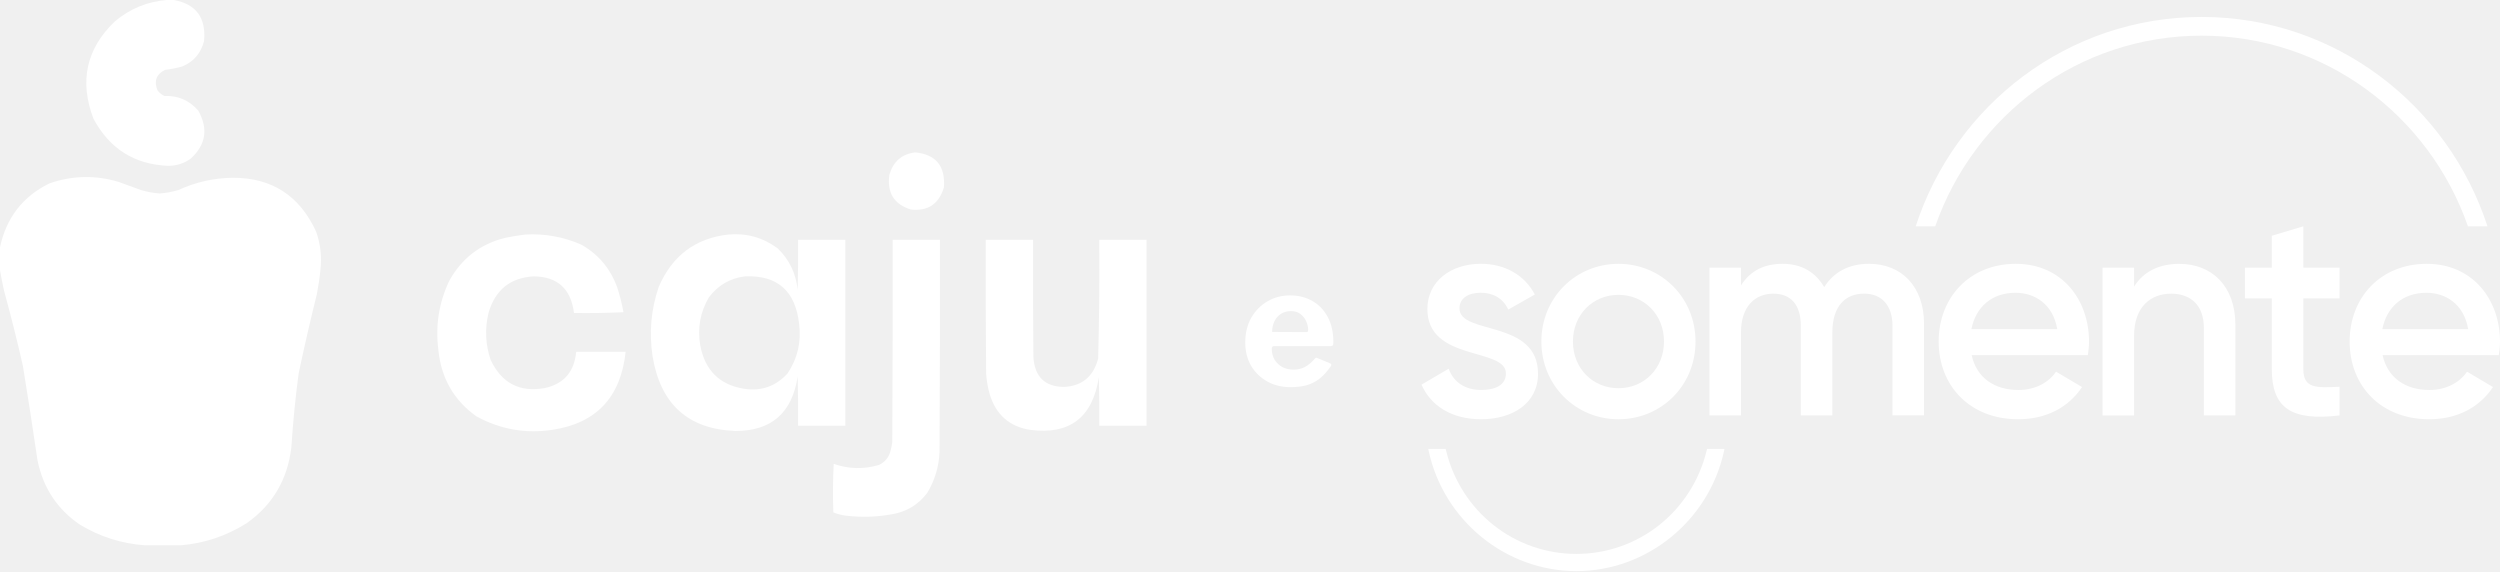
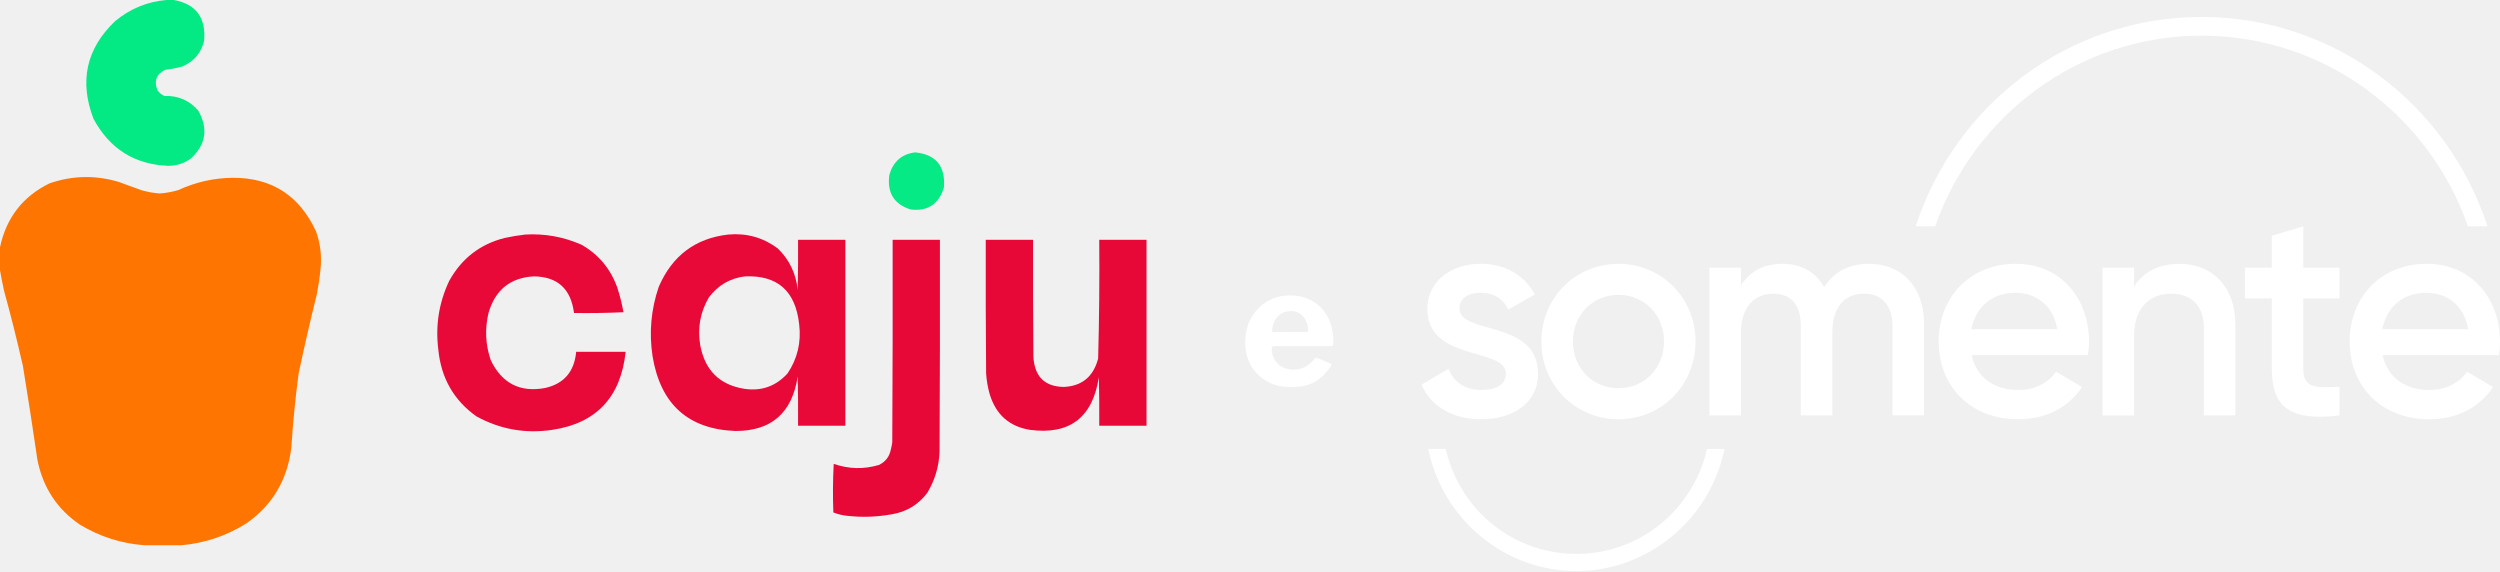
<svg xmlns="http://www.w3.org/2000/svg" width="107.431mm" height="24.542mm" viewBox="0 0 107.431 24.542" version="1.1" id="svg5" xml:space="preserve">
  <defs id="defs2">
    <clipPath id="clip0_20_392">
      <rect width="188" height="97" fill="#ffffff" transform="translate(0,64)" id="rect46" x="0" y="0" />
    </clipPath>
  </defs>
-   <g id="layer1" transform="translate(-60.79221,-147.1809)">
-     <g id="g292">
+   <g id="layer1" transform="translate(-59.80221,-180.8409)">
+     <g id="g292" transform="translate(-0.99,33.66)">
      <g style="fill:none" id="g480" transform="matrix(0.2645833,0,0,0.2645833,46.82206,147.9092)">
        <g id="g451">
          <g id="g447">
            <mask id="mask0_3_68" maskUnits="userSpaceOnUse" x="283" y="0" width="176" height="90">
              <path d="M 458.839,0 H 283.677 v 90 h 175.162 z" fill="#ffffff" id="path424" />
            </mask>
            <g id="g445">
              <path d="m 302.599,57.947 c 0,4.801 -4.124,7.392 -9.247,7.392 -4.743,0 -8.157,-2.158 -9.675,-5.617 l 4.412,-2.592 c 0.76,2.159 2.656,3.454 5.263,3.454 2.279,0 4.033,-0.77 4.033,-2.688 0,-4.271 -12.756,-1.872 -12.756,-10.464 0,-4.511 3.842,-7.342 8.677,-7.342 3.888,0 7.114,1.822 8.773,4.99 l -4.315,2.449 c -0.853,-1.872 -2.516,-2.735 -4.458,-2.735 -1.941,0 -3.463,0.816 -3.463,2.545 0,4.367 12.756,1.729 12.756,10.607 z" fill="#ffffff" id="path427" />
              <path d="m 303.142,52.717 c 0,-7.152 5.596,-12.622 12.519,-12.622 6.922,0 12.519,5.47 12.519,12.622 0,7.152 -5.551,12.622 -12.519,12.622 -6.969,0 -12.519,-5.52 -12.519,-12.622 z m 19.919,0 c 0,-4.367 -3.226,-7.582 -7.396,-7.582 -4.171,0 -7.397,3.215 -7.397,7.582 0,4.367 3.226,7.582 7.397,7.582 4.17,0 7.396,-3.215 7.396,-7.582 z" fill="#ffffff" id="path429" />
              <path d="m 380.622,60.589 c 2.843,0 4.98,-1.296 6.115,-2.975 l 4.22,2.495 c -2.182,3.265 -5.737,5.23 -10.385,5.23 -7.825,0 -12.901,-5.423 -12.901,-12.622 0,-7.199 5.072,-12.622 12.519,-12.622 7.446,0 11.903,5.76 11.903,12.669 0,0.72 -0.095,1.489 -0.191,2.159 h -18.876 c 0.807,3.745 3.796,5.663 7.588,5.663 z m 6.307,-9.887 c -0.712,-4.128 -3.701,-5.903 -6.782,-5.903 -3.841,0 -6.448,2.306 -7.159,5.903 z" fill="#ffffff" id="path431" />
              <path d="m 415.865,49.982 v 14.735 h -5.122 V 50.512 c 0,-3.648 -2.088,-5.567 -5.313,-5.567 -3.226,0 -6.025,2.015 -6.025,6.913 v 12.862 h -5.122 V 40.725 h 5.122 v 3.071 c 1.564,-2.495 4.124,-3.694 7.351,-3.694 5.314,0 9.105,3.648 9.105,9.887 z" fill="#ffffff" id="path433" />
              <path d="m 426.901,45.712 v 11.52 c 0,3.071 1.992,3.025 5.879,2.832 v 4.654 c -7.874,0.959 -11.001,-1.25 -11.001,-7.485 V 45.712 h -4.362 v -4.99 h 4.362 v -5.184 l 5.122,-1.536 v 6.719 h 5.879 v 4.99 z" fill="#ffffff" id="path435" />
              <path d="m 447.363,60.589 c 2.844,0 4.981,-1.296 6.12,-2.975 l 4.221,2.495 c -2.183,3.265 -5.738,5.23 -10.386,5.23 -7.825,0 -12.901,-5.423 -12.901,-12.622 0,-7.199 5.076,-12.622 12.518,-12.622 7.442,0 11.904,5.76 11.904,12.669 0,0.72 -0.096,1.489 -0.191,2.159 h -18.876 c 0.806,3.745 3.796,5.663 7.587,5.663 z m 6.308,-9.887 c -0.711,-4.128 -3.701,-5.903 -6.782,-5.903 -3.841,0 -6.448,2.306 -7.159,5.903 z" fill="#ffffff" id="path437" />
              <path d="m 356.333,40.095 c -3.176,0 -5.692,1.296 -7.255,3.791 -1.376,-2.398 -3.651,-3.791 -6.735,-3.791 -3.085,0 -5.264,1.153 -6.782,3.505 v -2.878 h -5.122 v 23.995 h 5.122 V 51.278 c 0,-4.367 2.37,-6.336 5.264,-6.336 2.894,0 4.457,1.872 4.457,5.23 v 14.541 h 5.122 V 51.274 c 0,-4.367 2.133,-6.336 5.168,-6.336 2.798,0 4.599,1.872 4.599,5.23 v 14.541 h 5.122 V 49.831 c 0,-6 -3.605,-9.74 -8.964,-9.74 z" fill="#ffffff" id="path439" />
              <path d="m 329.996,70.388 c -2.382,9.903 -11.086,16.823 -21.17,16.823 -10.084,0 -18.788,-6.917 -21.169,-16.823 l -0.054,-0.224 h -2.832 l 0.076,0.36 c 2.458,11.288 12.542,19.481 23.979,19.481 11.437,0 21.521,-8.193 23.979,-19.481 l 0.077,-0.36 h -2.833 z" fill="#ffffff" id="path441" />
              <path d="M 410.372,0 C 388.714,0 370.358,14.259 363.94,34.002 h 3.173 c 6.295,-18.038 23.279,-30.962 43.259,-30.962 19.981,0 36.965,12.928 43.26,30.962 h 3.173 C 450.384,14.259 432.027,0 410.372,0 Z" fill="#ffffff" id="path443" />
            </g>
          </g>
          <path d="m 259.359,53.896 c 0,0.668 0.153,1.264 0.46,1.788 0.325,0.506 0.75,0.903 1.274,1.192 0.542,0.271 1.147,0.406 1.815,0.406 0.651,0 1.247,-0.136 1.789,-0.406 0.56,-0.289 1.12,-0.759 1.68,-1.409 0.072,-0.072 0.135,-0.108 0.189,-0.108 0.055,-0.018 0.154,0.009 0.298,0.081 l 1.951,0.813 c 0.253,0.108 0.28,0.289 0.082,0.542 -0.578,0.831 -1.184,1.49 -1.816,1.978 -0.632,0.488 -1.337,0.84 -2.113,1.057 -0.759,0.199 -1.617,0.298 -2.575,0.298 -1.409,0 -2.664,-0.307 -3.766,-0.921 -1.102,-0.614 -1.978,-1.463 -2.628,-2.547 -0.633,-1.102 -0.949,-2.357 -0.949,-3.767 0,-1.554 0.325,-2.899 0.976,-4.037 0.668,-1.156 1.553,-2.05 2.655,-2.683 1.102,-0.632 2.312,-0.948 3.631,-0.948 1.391,0 2.61,0.307 3.658,0.921 1.048,0.596 1.87,1.454 2.466,2.574 0.614,1.12 0.921,2.484 0.921,4.092 0,0.199 -0.018,0.352 -0.054,0.461 -0.036,0.108 -0.172,0.172 -0.406,0.19 h -9.213 c -0.109,0 -0.19,0.036 -0.244,0.108 -0.054,0.072 -0.081,0.181 -0.081,0.325 z m 5.446,-2.71 c 0.199,0 0.325,-0.018 0.379,-0.054 0.055,-0.054 0.082,-0.163 0.082,-0.325 0,-0.452 -0.109,-0.912 -0.325,-1.382 -0.199,-0.47 -0.506,-0.858 -0.922,-1.165 -0.397,-0.325 -0.912,-0.488 -1.544,-0.488 -0.596,0 -1.129,0.145 -1.599,0.434 -0.47,0.289 -0.831,0.696 -1.084,1.219 -0.253,0.506 -0.379,1.084 -0.379,1.734 z" fill="#ffffff" id="path449" />
        </g>
      </g>
      <g style="clip-rule:evenodd;fill-rule:evenodd;image-rendering:optimizeQuality;shape-rendering:geometricPrecision;text-rendering:geometricPrecision" id="g530" transform="matrix(0.03126208,0,0,0.03209802,60.80784,147.197)">
        <g id="g484">
-           <path style="opacity:0.987;fill:#ffffff" fill="#00e983" d="m 228.5,-0.5 c 3.333,0 6.667,0 10,0 30.638,5.49 44.472,23.823 41.5,55 -4.321,16.322 -14.321,27.655 -30,34 -7.71,2.121 -15.543,3.621 -23.5,4.5 -12.159,5.806 -15.659,14.973 -10.5,27.5 2.592,3.262 5.759,5.762 9.5,7.5 18.63,-0.763 34.13,5.737 46.5,19.5 14.063,24.354 10.563,45.854 -10.5,64.5 -9.308,6.412 -19.642,9.579 -31,9.5 -46.181,-1.824 -80.347,-22.824 -102.5,-63 -19.732,-50.236 -9.898,-93.736 29.5,-130.5 20.771,-16.865 44.438,-26.365 71,-28.5 z" id="path482" />
+           <path style="opacity:0.987;fill:#00e983;fill-opacity:1" fill="#00e983" d="m 228.5,-0.5 c 3.333,0 6.667,0 10,0 30.638,5.49 44.472,23.823 41.5,55 -4.321,16.322 -14.321,27.655 -30,34 -7.71,2.121 -15.543,3.621 -23.5,4.5 -12.159,5.806 -15.659,14.973 -10.5,27.5 2.592,3.262 5.759,5.762 9.5,7.5 18.63,-0.763 34.13,5.737 46.5,19.5 14.063,24.354 10.563,45.854 -10.5,64.5 -9.308,6.412 -19.642,9.579 -31,9.5 -46.181,-1.824 -80.347,-22.824 -102.5,-63 -19.732,-50.236 -9.898,-93.736 29.5,-130.5 20.771,-16.865 44.438,-26.365 71,-28.5 z" id="path482" />
        </g>
        <g id="g488">
-           <path style="opacity:0.976;fill:#ffffff" fill="#00e983" d="m 1257.5,203.5 c 28.53,2.702 41.7,18.369 39.5,47 -6.98,22.251 -22.15,32.085 -45.5,29.5 -23.07,-6.946 -32.9,-22.446 -29.5,-46.5 5.34,-17.847 17.17,-27.847 35.5,-30 z" id="path486" />
+           <path style="opacity:0.976;fill:#00e983;fill-opacity:1" fill="#00e983" d="m 1257.5,203.5 c 28.53,2.702 41.7,18.369 39.5,47 -6.98,22.251 -22.15,32.085 -45.5,29.5 -23.07,-6.946 -32.9,-22.446 -29.5,-46.5 5.34,-17.847 17.17,-27.847 35.5,-30 z" id="path486" />
        </g>
        <g id="g492">
-           <path style="opacity:0.996;fill:#ffffff" fill="#fe7500" d="m 248.5,729.5 c -16.667,0 -33.333,0 -50,0 -31.765,-2.194 -61.432,-11.361 -89,-27.5 C 78.164,681.303 58.664,652.47 51,615.5 44.706,573.443 38.039,531.443 31,489.5 23.116,455.629 14.449,421.963 5,388.5 c -2.052,-9.096 -3.885,-18.096 -5.5,-27 0,-10.333 0,-20.667 0,-31 8.653,-39.503 31.32,-68.003 68,-85.5 31.416,-10.607 63.083,-11.274 95,-2 10.333,3.667 20.667,7.333 31,11 8.392,2.413 16.892,3.913 25.5,4.5 8.608,-0.587 17.108,-2.087 25.5,-4.5 23.864,-10.716 48.864,-16.216 75,-16.5 53.566,-0.15 91.732,23.85 114.5,72 6.008,16.51 8.008,33.51 6,51 -1.125,11.082 -2.791,22.082 -5,33 -8.966,35.196 -17.299,70.529 -25,106 -4.49,32.879 -7.823,65.879 -10,99 -5.325,43.17 -25.825,77.003 -61.5,101.5 -27.744,16.97 -57.744,26.804 -90,29.5 z" id="path490" />
+           <path style="opacity:0.996;fill:#fe7500;fill-opacity:1" fill="#fe7500" d="m 248.5,729.5 c -16.667,0 -33.333,0 -50,0 -31.765,-2.194 -61.432,-11.361 -89,-27.5 C 78.164,681.303 58.664,652.47 51,615.5 44.706,573.443 38.039,531.443 31,489.5 23.116,455.629 14.449,421.963 5,388.5 c -2.052,-9.096 -3.885,-18.096 -5.5,-27 0,-10.333 0,-20.667 0,-31 8.653,-39.503 31.32,-68.003 68,-85.5 31.416,-10.607 63.083,-11.274 95,-2 10.333,3.667 20.667,7.333 31,11 8.392,2.413 16.892,3.913 25.5,4.5 8.608,-0.587 17.108,-2.087 25.5,-4.5 23.864,-10.716 48.864,-16.216 75,-16.5 53.566,-0.15 91.732,23.85 114.5,72 6.008,16.51 8.008,33.51 6,51 -1.125,11.082 -2.791,22.082 -5,33 -8.966,35.196 -17.299,70.529 -25,106 -4.49,32.879 -7.823,65.879 -10,99 -5.325,43.17 -25.825,77.003 -61.5,101.5 -27.744,16.97 -57.744,26.804 -90,29.5 z" id="path490" />
        </g>
        <g id="g496">
-           <path style="opacity:0.984;fill:#ffffff" fill="#e70536" d="m 721.5,313.5 c 26.765,-1.487 52.431,3.013 77,13.5 23.596,12.938 40.096,32.105 49.5,57.5 3.619,10.809 6.452,21.809 8.5,33 -22.657,1 -45.324,1.333 -68,1 -4.213,-32.373 -22.713,-48.707 -55.5,-49 -32.169,1.841 -52.836,18.175 -62,49 -5.216,21.302 -4.216,42.302 3,63 15.209,31.098 40.043,43.598 74.5,37.5 26.144,-5.647 40.477,-21.813 43,-48.5 22.667,0 45.333,0 68,0 -6.675,60.843 -40.342,95.676 -101,104.5 -36.732,5.327 -71.399,-0.673 -104,-18 -31.204,-21.546 -48.704,-51.38 -52.5,-89.5 -4.142,-32.208 0.858,-62.875 15,-92 17.112,-30.085 42.612,-49.252 76.5,-57.5 9.411,-1.937 18.745,-3.437 28,-4.5 z" id="path494" />
+           <path style="opacity:0.984;fill:#e80536;fill-opacity:1" fill="#e70536" d="m 721.5,313.5 c 26.765,-1.487 52.431,3.013 77,13.5 23.596,12.938 40.096,32.105 49.5,57.5 3.619,10.809 6.452,21.809 8.5,33 -22.657,1 -45.324,1.333 -68,1 -4.213,-32.373 -22.713,-48.707 -55.5,-49 -32.169,1.841 -52.836,18.175 -62,49 -5.216,21.302 -4.216,42.302 3,63 15.209,31.098 40.043,43.598 74.5,37.5 26.144,-5.647 40.477,-21.813 43,-48.5 22.667,0 45.333,0 68,0 -6.675,60.843 -40.342,95.676 -101,104.5 -36.732,5.327 -71.399,-0.673 -104,-18 -31.204,-21.546 -48.704,-51.38 -52.5,-89.5 -4.142,-32.208 0.858,-62.875 15,-92 17.112,-30.085 42.612,-49.252 76.5,-57.5 9.411,-1.937 18.745,-3.437 28,-4.5 z" id="path494" />
        </g>
        <g id="g500">
-           <path style="opacity:0.984;fill:#ffffff" fill="#e70536" d="m 1000.5,313.5 c 25.1,-2.228 47.77,3.938 68,18.5 15.93,15.036 25.1,33.536 27.5,55.5 0.5,-22.331 0.67,-44.664 0.5,-67 21.67,0 43.33,0 65,0 0,83 0,166 0,249 -21.67,0 -43.33,0 -65,0 0.17,-22.003 0,-44.003 -0.5,-66 -7.59,48.723 -36.09,73.056 -85.5,73 -65.035,-2.362 -103.035,-35.695 -114,-100 -4.939,-31.752 -2.106,-62.752 8.5,-93 18.477,-41.654 50.31,-64.988 95.5,-70 z m 23,56 c 44.67,-1.83 69.51,19.504 74.5,64 3.04,24.147 -2.29,46.147 -16,66 -16.14,17.16 -35.98,23.994 -59.5,20.5 -33.928,-5.262 -54.095,-24.762 -60.5,-58.5 -3.948,-22.921 0.052,-44.255 12,-64 12.63,-16.23 29.13,-25.564 49.5,-28 z" id="path498" />
+           <path style="opacity:0.984;fill:#e80536;fill-opacity:1" fill="#e70536" d="m 1000.5,313.5 c 25.1,-2.228 47.77,3.938 68,18.5 15.93,15.036 25.1,33.536 27.5,55.5 0.5,-22.331 0.67,-44.664 0.5,-67 21.67,0 43.33,0 65,0 0,83 0,166 0,249 -21.67,0 -43.33,0 -65,0 0.17,-22.003 0,-44.003 -0.5,-66 -7.59,48.723 -36.09,73.056 -85.5,73 -65.035,-2.362 -103.035,-35.695 -114,-100 -4.939,-31.752 -2.106,-62.752 8.5,-93 18.477,-41.654 50.31,-64.988 95.5,-70 z m 23,56 c 44.67,-1.83 69.51,19.504 74.5,64 3.04,24.147 -2.29,46.147 -16,66 -16.14,17.16 -35.98,23.994 -59.5,20.5 -33.928,-5.262 -54.095,-24.762 -60.5,-58.5 -3.948,-22.921 0.052,-44.255 12,-64 12.63,-16.23 29.13,-25.564 49.5,-28 z" id="path498" />
        </g>
        <g id="g504">
-           <path style="opacity:0.986;fill:#ffffff" fill="#e70536" d="m 1226.5,320.5 c 21.67,0 43.33,0 65,0 0.17,94.667 0,189.334 -0.5,284 -0.89,19.894 -6.55,38.228 -17,55 -12.35,15.768 -28.52,25.268 -48.5,28.5 -20.57,3.652 -41.24,4.319 -62,2 -6.4,-0.643 -12.57,-2.143 -18.5,-4.5 -0.83,-21.674 -0.67,-43.341 0.5,-65 20.57,6.996 41.24,7.496 62,1.5 8.93,-4.016 14.43,-10.849 16.5,-20.5 0.88,-3.289 1.55,-6.623 2,-10 0.5,-90.333 0.67,-180.666 0.5,-271 z" id="path502" />
+           <path style="opacity:0.986;fill:#e80536;fill-opacity:1" fill="#e70536" d="m 1226.5,320.5 c 21.67,0 43.33,0 65,0 0.17,94.667 0,189.334 -0.5,284 -0.89,19.894 -6.55,38.228 -17,55 -12.35,15.768 -28.52,25.268 -48.5,28.5 -20.57,3.652 -41.24,4.319 -62,2 -6.4,-0.643 -12.57,-2.143 -18.5,-4.5 -0.83,-21.674 -0.67,-43.341 0.5,-65 20.57,6.996 41.24,7.496 62,1.5 8.93,-4.016 14.43,-10.849 16.5,-20.5 0.88,-3.289 1.55,-6.623 2,-10 0.5,-90.333 0.67,-180.666 0.5,-271 z" id="path502" />
        </g>
        <g id="g508">
-           <path style="opacity:0.987;fill:#ffffff" fill="#e70536" d="m 1575.5,320.5 c 0,83 0,166 0,249 -21.67,0 -43.33,0 -65,0 0.17,-21.669 0,-43.336 -0.5,-65 -8.62,53.933 -40.12,77.433 -94.5,70.5 -28.33,-4.326 -46.83,-20.159 -55.5,-47.5 -2.69,-9.149 -4.35,-18.482 -5,-28 -0.5,-59.666 -0.67,-119.332 -0.5,-179 21.67,0 43.33,0 65,0 -0.17,52.334 0,104.668 0.5,157 1.72,26.388 15.72,39.722 42,40 24.83,-1.153 40.5,-13.82 47,-38 1.47,-52.967 1.97,-105.967 1.5,-159 21.67,0 43.33,0 65,0 z" id="path506" />
+           <path style="opacity:0.987;fill:#e80536;fill-opacity:1" fill="#e70536" d="m 1575.5,320.5 c 0,83 0,166 0,249 -21.67,0 -43.33,0 -65,0 0.17,-21.669 0,-43.336 -0.5,-65 -8.62,53.933 -40.12,77.433 -94.5,70.5 -28.33,-4.326 -46.83,-20.159 -55.5,-47.5 -2.69,-9.149 -4.35,-18.482 -5,-28 -0.5,-59.666 -0.67,-119.332 -0.5,-179 21.67,0 43.33,0 65,0 -0.17,52.334 0,104.668 0.5,157 1.72,26.388 15.72,39.722 42,40 24.83,-1.153 40.5,-13.82 47,-38 1.47,-52.967 1.97,-105.967 1.5,-159 21.67,0 43.33,0 65,0 z" id="path506" />
        </g>
      </g>
    </g>
  </g>
</svg>
